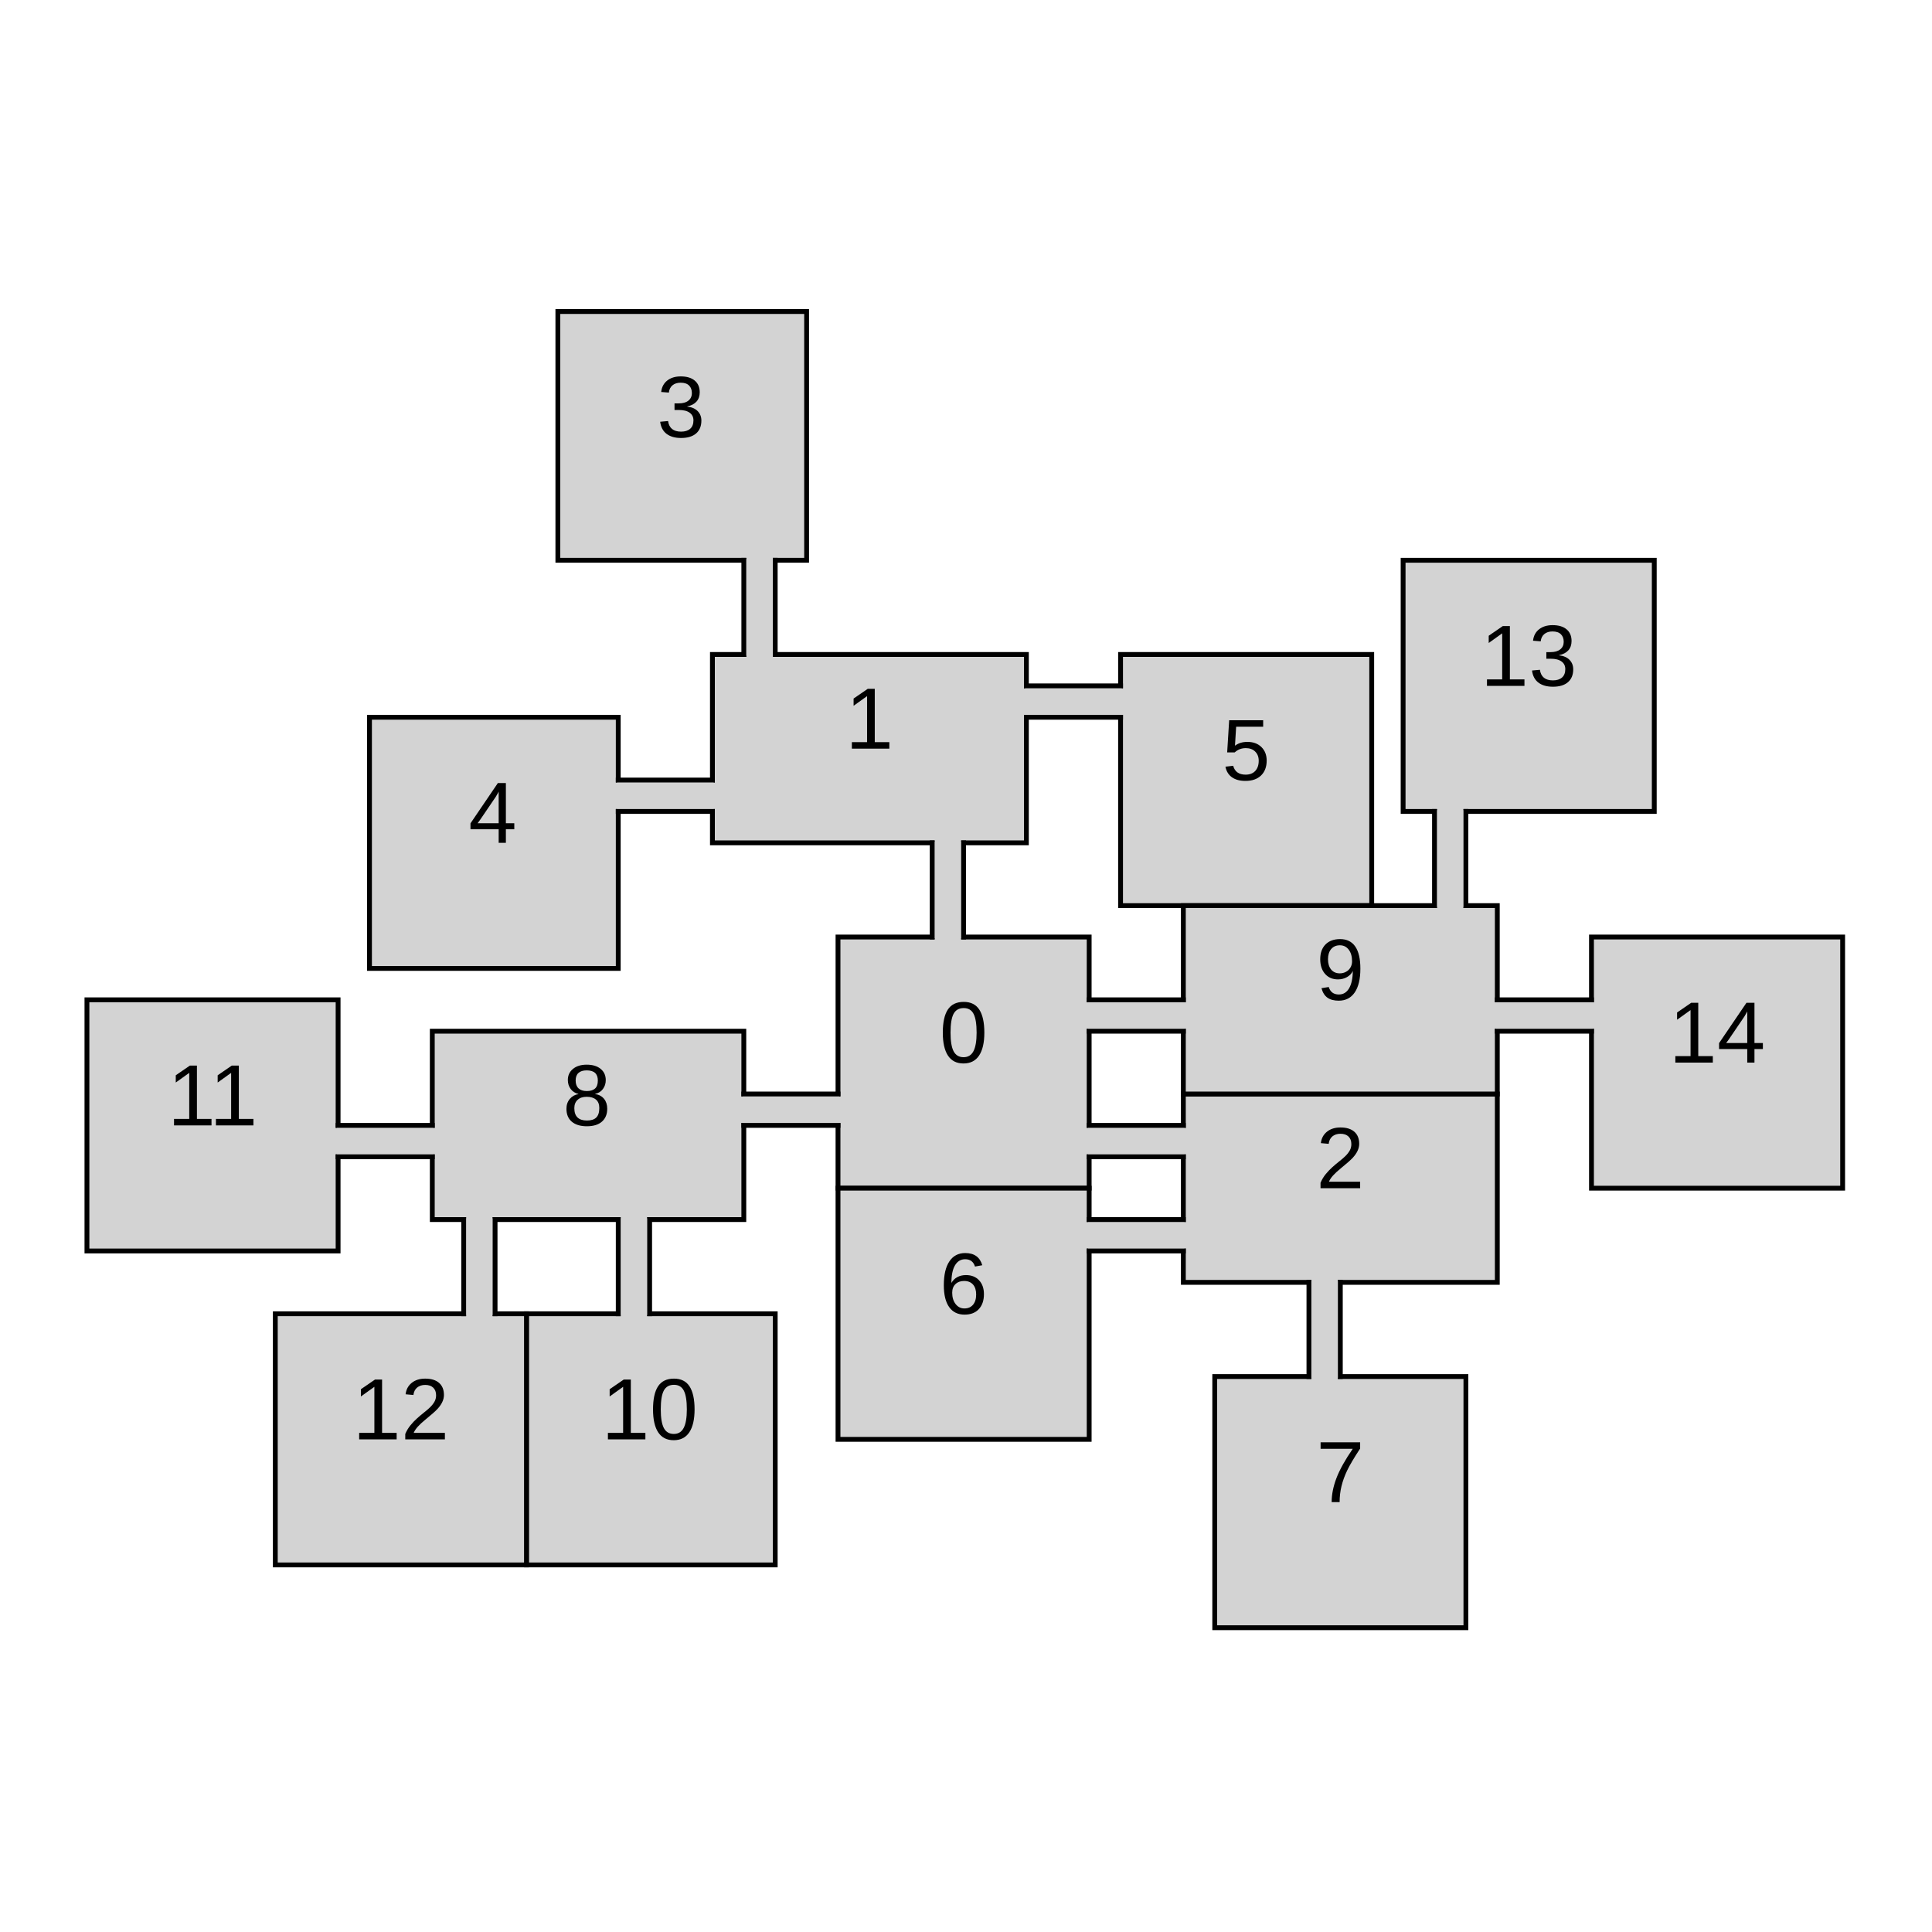
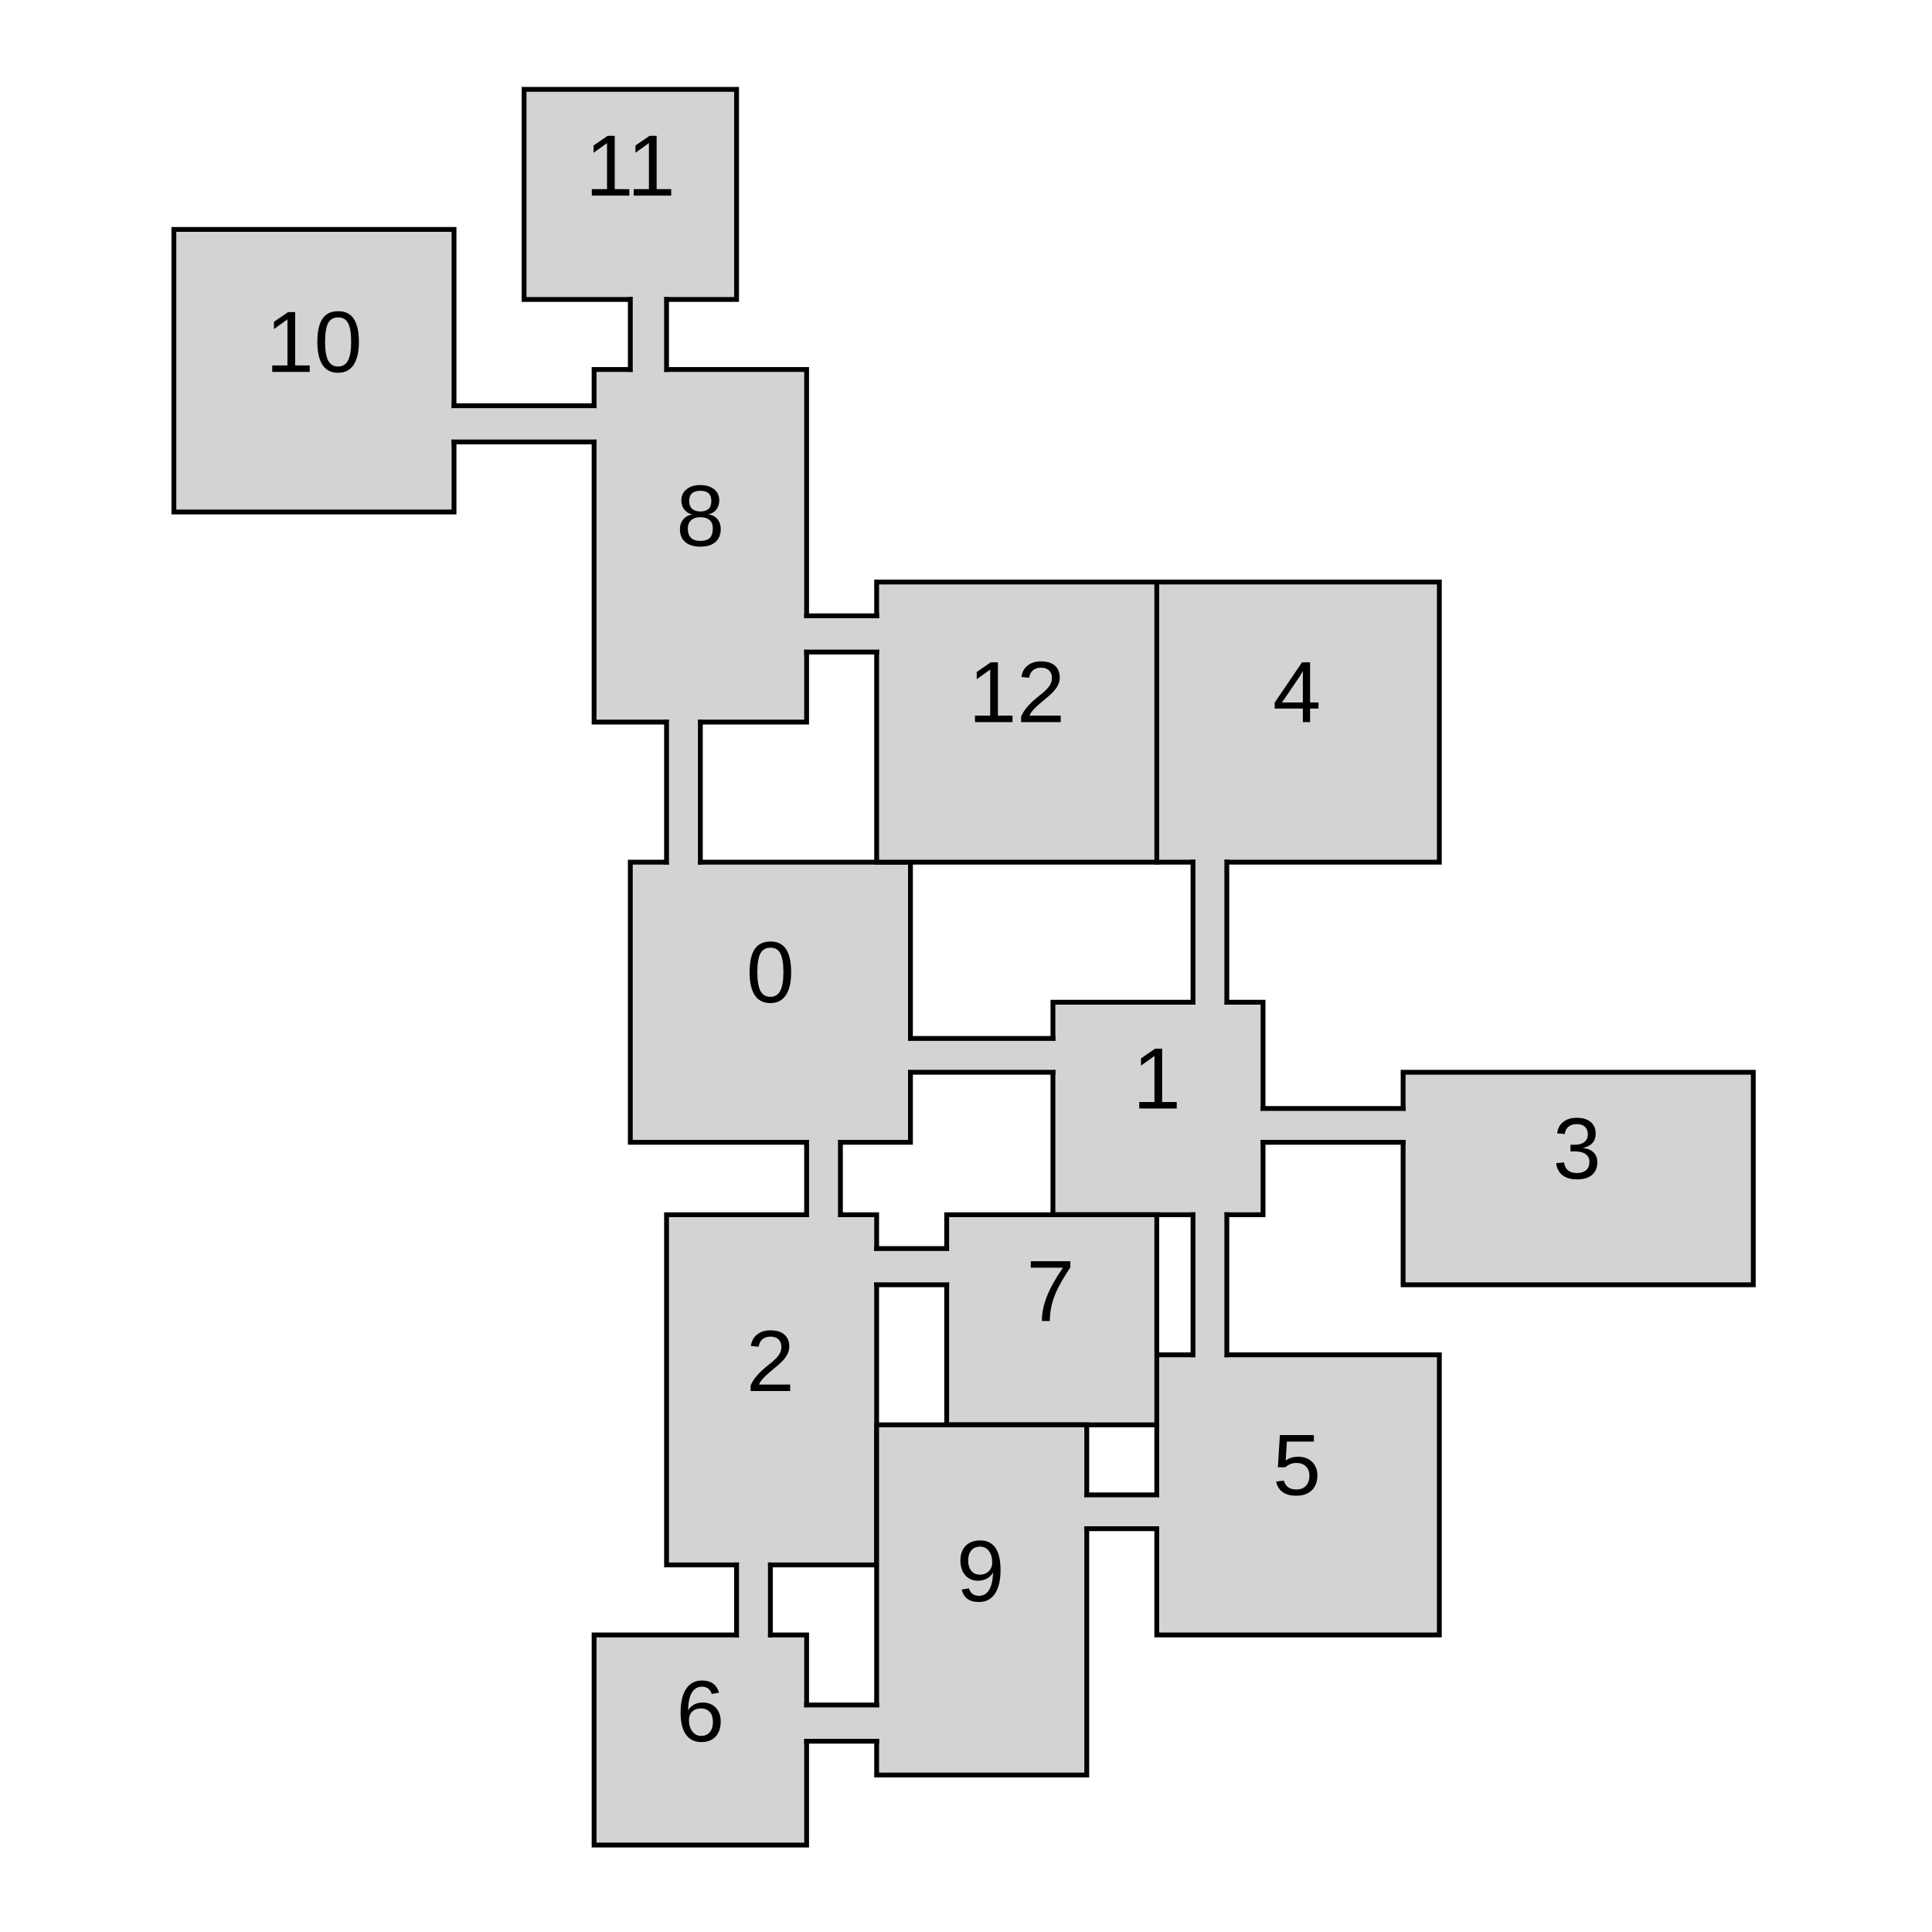
<svg xmlns="http://www.w3.org/2000/svg" viewBox="0 0 800 800">
-   <polygon points="347,388 451,388 451,492 347,492 " style="fill:rgb(211,211,211);stroke:rgb(211,211,211)" />
-   <path d="M 451 492 L 347 492 L 347 466 M 347 453 L 347 388 L 386 388 M 399 388 L 451 388 L 451 414 M 451 427 L 451 466 M 451 479 L 451 492 " fill="none" stroke="black" stroke-linecap="square" stroke-width="2" />
-   <text x="399" y="440" alignment-baseline="middle" text-anchor="middle" style="font-family: arial;" font-size="36">0</text>
-   <polygon points="295,271 425,271 425,349 295,349 " style="fill:rgb(211,211,211);stroke:rgb(211,211,211)" />
-   <path d="M 386 349 L 295 349 L 295 336 M 295 323 L 295 271 L 308 271 M 321 271 L 425 271 L 425 284 M 425 297 L 425 349 L 399 349 M 386 349 " fill="none" stroke="black" stroke-linecap="square" stroke-width="2" />
-   <text x="360" y="310" alignment-baseline="middle" text-anchor="middle" style="font-family: arial;" font-size="36">1</text>
-   <polygon points="490,453 620,453 620,531 490,531 " style="fill:rgb(211,211,211);stroke:rgb(211,211,211)" />
-   <path d="M 542 531 L 490 531 L 490 518 M 490 505 L 490 479 M 490 466 L 490 453 L 620 453 L 620 531 L 555 531 M 542 531 " fill="none" stroke="black" stroke-linecap="square" stroke-width="2" />
-   <text x="555" y="492" alignment-baseline="middle" text-anchor="middle" style="font-family: arial;" font-size="36">2</text>
-   <polygon points="231,129 334,129 334,232 231,232 " style="fill:rgb(211,211,211);stroke:rgb(211,211,211)" />
-   <path d="M 308 232 L 231 232 L 231 129 L 334 129 L 334 232 L 321 232 M 308 232 " fill="none" stroke="black" stroke-linecap="square" stroke-width="2" />
-   <text x="282" y="181" alignment-baseline="middle" text-anchor="middle" style="font-family: arial;" font-size="36">3</text>
-   <polygon points="153,297 256,297 256,401 153,401 " style="fill:rgb(211,211,211);stroke:rgb(211,211,211)" />
-   <path d="M 256 401 L 153 401 L 153 297 L 256 297 L 256 323 M 256 336 L 256 401 " fill="none" stroke="black" stroke-linecap="square" stroke-width="2" />
-   <text x="204" y="349" alignment-baseline="middle" text-anchor="middle" style="font-family: arial;" font-size="36">4</text>
-   <polygon points="464,271 568,271 568,375 464,375 " style="fill:rgb(211,211,211);stroke:rgb(211,211,211)" />
-   <path d="M 568 375 L 464 375 L 464 297 M 464 284 L 464 271 L 568 271 L 568 375 " fill="none" stroke="black" stroke-linecap="square" stroke-width="2" />
-   <text x="516" y="323" alignment-baseline="middle" text-anchor="middle" style="font-family: arial;" font-size="36">5</text>
-   <polygon points="347,492 451,492 451,596 347,596 " style="fill:rgb(211,211,211);stroke:rgb(211,211,211)" />
-   <path d="M 451 596 L 347 596 L 347 492 L 451 492 L 451 505 M 451 518 L 451 596 " fill="none" stroke="black" stroke-linecap="square" stroke-width="2" />
-   <text x="399" y="544" alignment-baseline="middle" text-anchor="middle" style="font-family: arial;" font-size="36">6</text>
-   <polygon points="503,570 607,570 607,674 503,674 " style="fill:rgb(211,211,211);stroke:rgb(211,211,211)" />
-   <path d="M 607 674 L 503 674 L 503 570 L 542 570 M 555 570 L 607 570 L 607 674 " fill="none" stroke="black" stroke-linecap="square" stroke-width="2" />
-   <text x="555" y="622" alignment-baseline="middle" text-anchor="middle" style="font-family: arial;" font-size="36">7</text>
-   <polygon points="179,427 308,427 308,505 179,505 " style="fill:rgb(211,211,211);stroke:rgb(211,211,211)" />
-   <path d="M 192 505 L 179 505 L 179 479 M 179 466 L 179 427 L 308 427 L 308 453 M 308 466 L 308 505 L 269 505 M 256 505 L 205 505 M 192 505 " fill="none" stroke="black" stroke-linecap="square" stroke-width="2" />
-   <text x="243" y="466" alignment-baseline="middle" text-anchor="middle" style="font-family: arial;" font-size="36">8</text>
-   <polygon points="490,375 620,375 620,453 490,453 " style="fill:rgb(211,211,211);stroke:rgb(211,211,211)" />
-   <path d="M 620 453 L 490 453 L 490 427 M 490 414 L 490 375 L 594 375 M 607 375 L 620 375 L 620 414 M 620 427 L 620 453 " fill="none" stroke="black" stroke-linecap="square" stroke-width="2" />
-   <text x="555" y="414" alignment-baseline="middle" text-anchor="middle" style="font-family: arial;" font-size="36">9</text>
-   <polygon points="218,648 218,544 321,544 321,648 " style="fill:rgb(211,211,211);stroke:rgb(211,211,211)" />
-   <path d="M 321 544 L 321 648 L 218 648 L 218 544 L 256 544 M 269 544 L 321 544 " fill="none" stroke="black" stroke-linecap="square" stroke-width="2" />
-   <text x="269" y="596" alignment-baseline="middle" text-anchor="middle" style="font-family: arial;" font-size="36">10</text>
-   <polygon points="36,518 36,414 140,414 140,518 " style="fill:rgb(211,211,211);stroke:rgb(211,211,211)" />
-   <path d="M 140 479 L 140 518 L 36 518 L 36 414 L 140 414 L 140 466 M 140 479 " fill="none" stroke="black" stroke-linecap="square" stroke-width="2" />
-   <text x="88" y="466" alignment-baseline="middle" text-anchor="middle" style="font-family: arial;" font-size="36">11</text>
-   <polygon points="114,648 114,544 218,544 218,648 " style="fill:rgb(211,211,211);stroke:rgb(211,211,211)" />
-   <path d="M 218 544 L 218 648 L 114 648 L 114 544 L 192 544 M 205 544 L 218 544 " fill="none" stroke="black" stroke-linecap="square" stroke-width="2" />
-   <text x="166" y="596" alignment-baseline="middle" text-anchor="middle" style="font-family: arial;" font-size="36">12</text>
-   <polygon points="581,336 581,232 685,232 685,336 " style="fill:rgb(211,211,211);stroke:rgb(211,211,211)" />
-   <path d="M 685 232 L 685 336 L 607 336 M 594 336 L 581 336 L 581 232 L 685 232 " fill="none" stroke="black" stroke-linecap="square" stroke-width="2" />
-   <text x="633" y="284" alignment-baseline="middle" text-anchor="middle" style="font-family: arial;" font-size="36">13</text>
-   <polygon points="659,492 659,388 763,388 763,492 " style="fill:rgb(211,211,211);stroke:rgb(211,211,211)" />
-   <path d="M 763 388 L 763 492 L 659 492 L 659 427 M 659 414 L 659 388 L 763 388 " fill="none" stroke="black" stroke-linecap="square" stroke-width="2" />
-   <text x="711" y="440" alignment-baseline="middle" text-anchor="middle" style="font-family: arial;" font-size="36">14</text>
-   <polygon points="386,349 399,349 399,388 386,388 " style="fill:rgb(211,211,211);stroke:rgb(211,211,211)" />
-   <path d="M 386 388 L 386 388 L 386 349 L 386 349 M 399 349 L 399 388 L 399 388 M 386 388 " fill="none" stroke="black" stroke-linecap="square" stroke-width="2" />
-   <polygon points="451,479 451,466 490,466 490,479 " style="fill:rgb(211,211,211);stroke:rgb(211,211,211)" />
-   <path d="M 490 479 L 490 479 L 451 479 L 451 479 M 451 466 L 490 466 L 490 466 M 490 479 " fill="none" stroke="black" stroke-linecap="square" stroke-width="2" />
-   <polygon points="308,466 308,453 347,453 347,466 " style="fill:rgb(211,211,211);stroke:rgb(211,211,211)" />
-   <path d="M 347 466 L 347 466 L 308 466 L 308 466 M 308 453 L 347 453 L 347 453 M 347 466 " fill="none" stroke="black" stroke-linecap="square" stroke-width="2" />
-   <polygon points="451,427 451,414 490,414 490,427 " style="fill:rgb(211,211,211);stroke:rgb(211,211,211)" />
-   <path d="M 490 427 L 490 427 L 451 427 L 451 427 M 451 414 L 490 414 L 490 414 M 490 427 " fill="none" stroke="black" stroke-linecap="square" stroke-width="2" />
-   <polygon points="308,232 321,232 321,271 308,271 " style="fill:rgb(211,211,211);stroke:rgb(211,211,211)" />
-   <path d="M 308 271 L 308 271 L 308 232 L 308 232 M 321 232 L 321 271 L 321 271 M 308 271 " fill="none" stroke="black" stroke-linecap="square" stroke-width="2" />
-   <polygon points="256,336 256,323 295,323 295,336 " style="fill:rgb(211,211,211);stroke:rgb(211,211,211)" />
-   <path d="M 295 336 L 295 336 L 256 336 L 256 336 M 256 323 L 295 323 L 295 323 M 295 336 " fill="none" stroke="black" stroke-linecap="square" stroke-width="2" />
-   <polygon points="425,297 425,284 464,284 464,297 " style="fill:rgb(211,211,211);stroke:rgb(211,211,211)" />
-   <path d="M 464 297 L 464 297 L 425 297 L 425 297 M 425 284 L 464 284 L 464 284 M 464 297 " fill="none" stroke="black" stroke-linecap="square" stroke-width="2" />
-   <polygon points="451,518 451,505 490,505 490,518 " style="fill:rgb(211,211,211);stroke:rgb(211,211,211)" />
-   <path d="M 490 518 L 490 518 L 451 518 L 451 518 M 451 505 L 490 505 L 490 505 M 490 518 " fill="none" stroke="black" stroke-linecap="square" stroke-width="2" />
-   <polygon points="542,531 555,531 555,570 542,570 " style="fill:rgb(211,211,211);stroke:rgb(211,211,211)" />
-   <path d="M 542 570 L 542 570 L 542 531 L 542 531 M 555 531 L 555 570 L 555 570 M 542 570 " fill="none" stroke="black" stroke-linecap="square" stroke-width="2" />
-   <polygon points="256,505 269,505 269,544 256,544 " style="fill:rgb(211,211,211);stroke:rgb(211,211,211)" />
-   <path d="M 256 544 L 256 544 L 256 505 L 256 505 M 269 505 L 269 544 L 269 544 M 256 544 " fill="none" stroke="black" stroke-linecap="square" stroke-width="2" />
-   <polygon points="140,479 140,466 179,466 179,479 " style="fill:rgb(211,211,211);stroke:rgb(211,211,211)" />
-   <path d="M 179 479 L 179 479 L 140 479 L 140 479 M 140 466 L 179 466 L 179 466 M 179 479 " fill="none" stroke="black" stroke-linecap="square" stroke-width="2" />
-   <polygon points="192,505 205,505 205,544 192,544 " style="fill:rgb(211,211,211);stroke:rgb(211,211,211)" />
-   <path d="M 192 544 L 192 544 L 192 505 L 192 505 M 205 505 L 205 544 L 205 544 M 192 544 " fill="none" stroke="black" stroke-linecap="square" stroke-width="2" />
-   <polygon points="594,336 607,336 607,375 594,375 " style="fill:rgb(211,211,211);stroke:rgb(211,211,211)" />
-   <path d="M 594 375 L 594 375 L 594 336 L 594 336 M 607 336 L 607 375 L 607 375 M 594 375 " fill="none" stroke="black" stroke-linecap="square" stroke-width="2" />
-   <polygon points="620,427 620,414 659,414 659,427 " style="fill:rgb(211,211,211);stroke:rgb(211,211,211)" />
-   <path d="M 659 427 L 659 427 L 620 427 L 620 427 M 620 414 L 659 414 L 659 414 M 659 427 " fill="none" stroke="black" stroke-linecap="square" stroke-width="2" />
+   <polygon points="261,473 261,357 377,357 377,473 " style="fill:rgb(211,211,211);stroke:rgb(211,211,211)" />
+   <path d="M 377 444 L 377 473 L 348 473 M 334 473 L 261 473 L 261 357 L 276 357 M 290 357 L 377 357 L 377 430 M 377 444 " fill="none" stroke="black" stroke-linecap="square" stroke-width="2" />
+   <text x="319" y="415" alignment-baseline="middle" text-anchor="middle" style="font-family: arial;" font-size="36">0</text>
+   <polygon points="436,503 436,415 523,415 523,503 " style="fill:rgb(211,211,211);stroke:rgb(211,211,211)" />
+   <path d="M 523 473 L 523 503 L 508 503 M 494 503 L 436 503 L 436 444 M 436 430 L 436 415 L 494 415 M 508 415 L 523 415 L 523 459 M 523 473 " fill="none" stroke="black" stroke-linecap="square" stroke-width="2" />
+   <text x="479" y="459" alignment-baseline="middle" text-anchor="middle" style="font-family: arial;" font-size="36">1</text>
+   <polygon points="276,648 276,503 363,503 363,648 " style="fill:rgb(211,211,211);stroke:rgb(211,211,211)" />
+   <path d="M 363 532 L 363 648 L 319 648 M 305 648 L 276 648 L 276 503 L 334 503 M 348 503 L 363 503 L 363 517 M 363 532 " fill="none" stroke="black" stroke-linecap="square" stroke-width="2" />
+   <text x="319" y="576" alignment-baseline="middle" text-anchor="middle" style="font-family: arial;" font-size="36">2</text>
+   <polygon points="581,444 726,444 726,532 581,532 " style="fill:rgb(211,211,211);stroke:rgb(211,211,211)" />
+   <path d="M 726 532 L 581 532 L 581 473 M 581 459 L 581 444 L 726 444 L 726 532 " fill="none" stroke="black" stroke-linecap="square" stroke-width="2" />
+   <text x="653" y="488" alignment-baseline="middle" text-anchor="middle" style="font-family: arial;" font-size="36">3</text>
+   <polygon points="479,357 479,241 596,241 596,357 " style="fill:rgb(211,211,211);stroke:rgb(211,211,211)" />
+   <path d="M 596 241 L 596 357 L 508 357 M 494 357 L 479 357 L 479 241 L 596 241 " fill="none" stroke="black" stroke-linecap="square" stroke-width="2" />
+   <text x="537" y="299" alignment-baseline="middle" text-anchor="middle" style="font-family: arial;" font-size="36">4</text>
+   <polygon points="479,677 479,561 596,561 596,677 " style="fill:rgb(211,211,211);stroke:rgb(211,211,211)" />
+   <path d="M 596 561 L 596 677 L 479 677 L 479 633 M 479 619 L 479 561 L 494 561 M 508 561 L 596 561 " fill="none" stroke="black" stroke-linecap="square" stroke-width="2" />
+   <text x="537" y="619" alignment-baseline="middle" text-anchor="middle" style="font-family: arial;" font-size="36">5</text>
+   <polygon points="246,764 246,677 334,677 334,764 " style="fill:rgb(211,211,211);stroke:rgb(211,211,211)" />
+   <path d="M 334 721 L 334 764 L 246 764 L 246 677 L 305 677 M 319 677 L 334 677 L 334 706 M 334 721 " fill="none" stroke="black" stroke-linecap="square" stroke-width="2" />
+   <text x="290" y="721" alignment-baseline="middle" text-anchor="middle" style="font-family: arial;" font-size="36">6</text>
+   <polygon points="392,503 479,503 479,590 392,590 " style="fill:rgb(211,211,211);stroke:rgb(211,211,211)" />
+   <path d="M 479 590 L 392 590 L 392 532 M 392 517 L 392 503 L 479 503 L 479 590 " fill="none" stroke="black" stroke-linecap="square" stroke-width="2" />
+   <text x="435" y="547" alignment-baseline="middle" text-anchor="middle" style="font-family: arial;" font-size="36">7</text>
+   <polygon points="246,299 246,153 334,153 334,299 " style="fill:rgb(211,211,211);stroke:rgb(211,211,211)" />
+   <path d="M 334 270 L 334 299 L 290 299 M 276 299 L 246 299 L 246 183 M 246 168 L 246 153 L 261 153 M 276 153 L 334 153 L 334 255 M 334 270 " fill="none" stroke="black" stroke-linecap="square" stroke-width="2" />
+   <text x="290" y="226" alignment-baseline="middle" text-anchor="middle" style="font-family: arial;" font-size="36">8</text>
+   <polygon points="363,735 363,590 450,590 450,735 " style="fill:rgb(211,211,211);stroke:rgb(211,211,211)" />
+   <path d="M 450 633 L 450 735 L 363 735 L 363 721 M 363 706 L 363 590 L 450 590 L 450 619 M 450 633 " fill="none" stroke="black" stroke-linecap="square" stroke-width="2" />
+   <text x="406" y="663" alignment-baseline="middle" text-anchor="middle" style="font-family: arial;" font-size="36">9</text>
+   <polygon points="72,95 188,95 188,212 72,212 " style="fill:rgb(211,211,211);stroke:rgb(211,211,211)" />
+   <path d="M 188 212 L 72 212 L 72 95 L 188 95 L 188 168 M 188 183 L 188 212 " fill="none" stroke="black" stroke-linecap="square" stroke-width="2" />
+   <text x="130" y="154" alignment-baseline="middle" text-anchor="middle" style="font-family: arial;" font-size="36">10</text>
+   <polygon points="217,37 305,37 305,124 217,124 " style="fill:rgb(211,211,211);stroke:rgb(211,211,211)" />
+   <path d="M 261 124 L 217 124 L 217 37 L 305 37 L 305 124 L 276 124 M 261 124 " fill="none" stroke="black" stroke-linecap="square" stroke-width="2" />
+   <text x="261" y="81" alignment-baseline="middle" text-anchor="middle" style="font-family: arial;" font-size="36">11</text>
+   <polygon points="363,357 363,241 479,241 479,357 " style="fill:rgb(211,211,211);stroke:rgb(211,211,211)" />
+   <path d="M 479 241 L 479 357 L 363 357 L 363 270 M 363 255 L 363 241 L 479 241 " fill="none" stroke="black" stroke-linecap="square" stroke-width="2" />
+   <text x="421" y="299" alignment-baseline="middle" text-anchor="middle" style="font-family: arial;" font-size="36">12</text>
+   <polygon points="377,444 377,430 436,430 436,444 " style="fill:rgb(211,211,211);stroke:rgb(211,211,211)" />
+   <path d="M 436 444 L 436 444 L 377 444 L 377 444 M 377 430 L 436 430 L 436 430 M 436 444 " fill="none" stroke="black" stroke-linecap="square" stroke-width="2" />
+   <polygon points="334,473 348,473 348,503 334,503 " style="fill:rgb(211,211,211);stroke:rgb(211,211,211)" />
+   <path d="M 334 503 L 334 503 L 334 473 L 334 473 M 348 473 L 348 503 L 348 503 M 334 503 " fill="none" stroke="black" stroke-linecap="square" stroke-width="2" />
+   <polygon points="276,299 290,299 290,357 276,357 " style="fill:rgb(211,211,211);stroke:rgb(211,211,211)" />
+   <path d="M 276 357 L 276 357 L 276 299 L 276 299 M 290 299 L 290 357 L 290 357 M 276 357 " fill="none" stroke="black" stroke-linecap="square" stroke-width="2" />
+   <polygon points="523,473 523,459 581,459 581,473 " style="fill:rgb(211,211,211);stroke:rgb(211,211,211)" />
+   <path d="M 581 473 L 581 473 L 523 473 L 523 473 M 523 459 L 581 459 L 581 459 M 581 473 " fill="none" stroke="black" stroke-linecap="square" stroke-width="2" />
+   <polygon points="494,357 508,357 508,415 494,415 " style="fill:rgb(211,211,211);stroke:rgb(211,211,211)" />
+   <path d="M 494 415 L 494 415 L 494 357 L 494 357 M 508 357 L 508 415 L 508 415 M 494 415 " fill="none" stroke="black" stroke-linecap="square" stroke-width="2" />
+   <polygon points="494,503 508,503 508,561 494,561 " style="fill:rgb(211,211,211);stroke:rgb(211,211,211)" />
+   <path d="M 494 561 L 494 561 L 494 503 L 494 503 M 508 503 L 508 561 L 508 561 M 494 561 " fill="none" stroke="black" stroke-linecap="square" stroke-width="2" />
+   <polygon points="305,648 319,648 319,677 305,677 " style="fill:rgb(211,211,211);stroke:rgb(211,211,211)" />
+   <path d="M 305 677 L 305 677 L 305 648 L 305 648 M 319 648 L 319 677 L 319 677 M 305 677 " fill="none" stroke="black" stroke-linecap="square" stroke-width="2" />
+   <polygon points="363,532 363,517 392,517 392,532 " style="fill:rgb(211,211,211);stroke:rgb(211,211,211)" />
+   <path d="M 392 532 L 392 532 L 363 532 L 363 532 M 363 517 L 392 517 L 392 517 M 392 532 " fill="none" stroke="black" stroke-linecap="square" stroke-width="2" />
+   <polygon points="450,633 450,619 479,619 479,633 " style="fill:rgb(211,211,211);stroke:rgb(211,211,211)" />
+   <path d="M 479 633 L 479 633 L 450 633 L 450 633 M 450 619 L 479 619 L 479 619 M 479 633 " fill="none" stroke="black" stroke-linecap="square" stroke-width="2" />
+   <polygon points="334,721 334,706 363,706 363,721 " style="fill:rgb(211,211,211);stroke:rgb(211,211,211)" />
+   <path d="M 363 721 L 363 721 L 334 721 L 334 721 M 334 706 L 363 706 L 363 706 M 363 721 " fill="none" stroke="black" stroke-linecap="square" stroke-width="2" />
+   <polygon points="188,183 188,168 246,168 246,183 " style="fill:rgb(211,211,211);stroke:rgb(211,211,211)" />
+   <path d="M 246 183 L 246 183 L 188 183 L 188 183 M 188 168 L 246 168 L 246 168 M 246 183 " fill="none" stroke="black" stroke-linecap="square" stroke-width="2" />
+   <polygon points="261,124 276,124 276,153 261,153 " style="fill:rgb(211,211,211);stroke:rgb(211,211,211)" />
+   <path d="M 261 153 L 261 153 L 261 124 L 261 124 M 276 124 L 276 153 L 276 153 M 261 153 " fill="none" stroke="black" stroke-linecap="square" stroke-width="2" />
+   <polygon points="334,270 334,255 363,255 363,270 " style="fill:rgb(211,211,211);stroke:rgb(211,211,211)" />
+   <path d="M 363 270 L 363 270 L 334 270 L 334 270 M 334 255 L 363 255 L 363 255 M 363 270 " fill="none" stroke="black" stroke-linecap="square" stroke-width="2" />
</svg>
